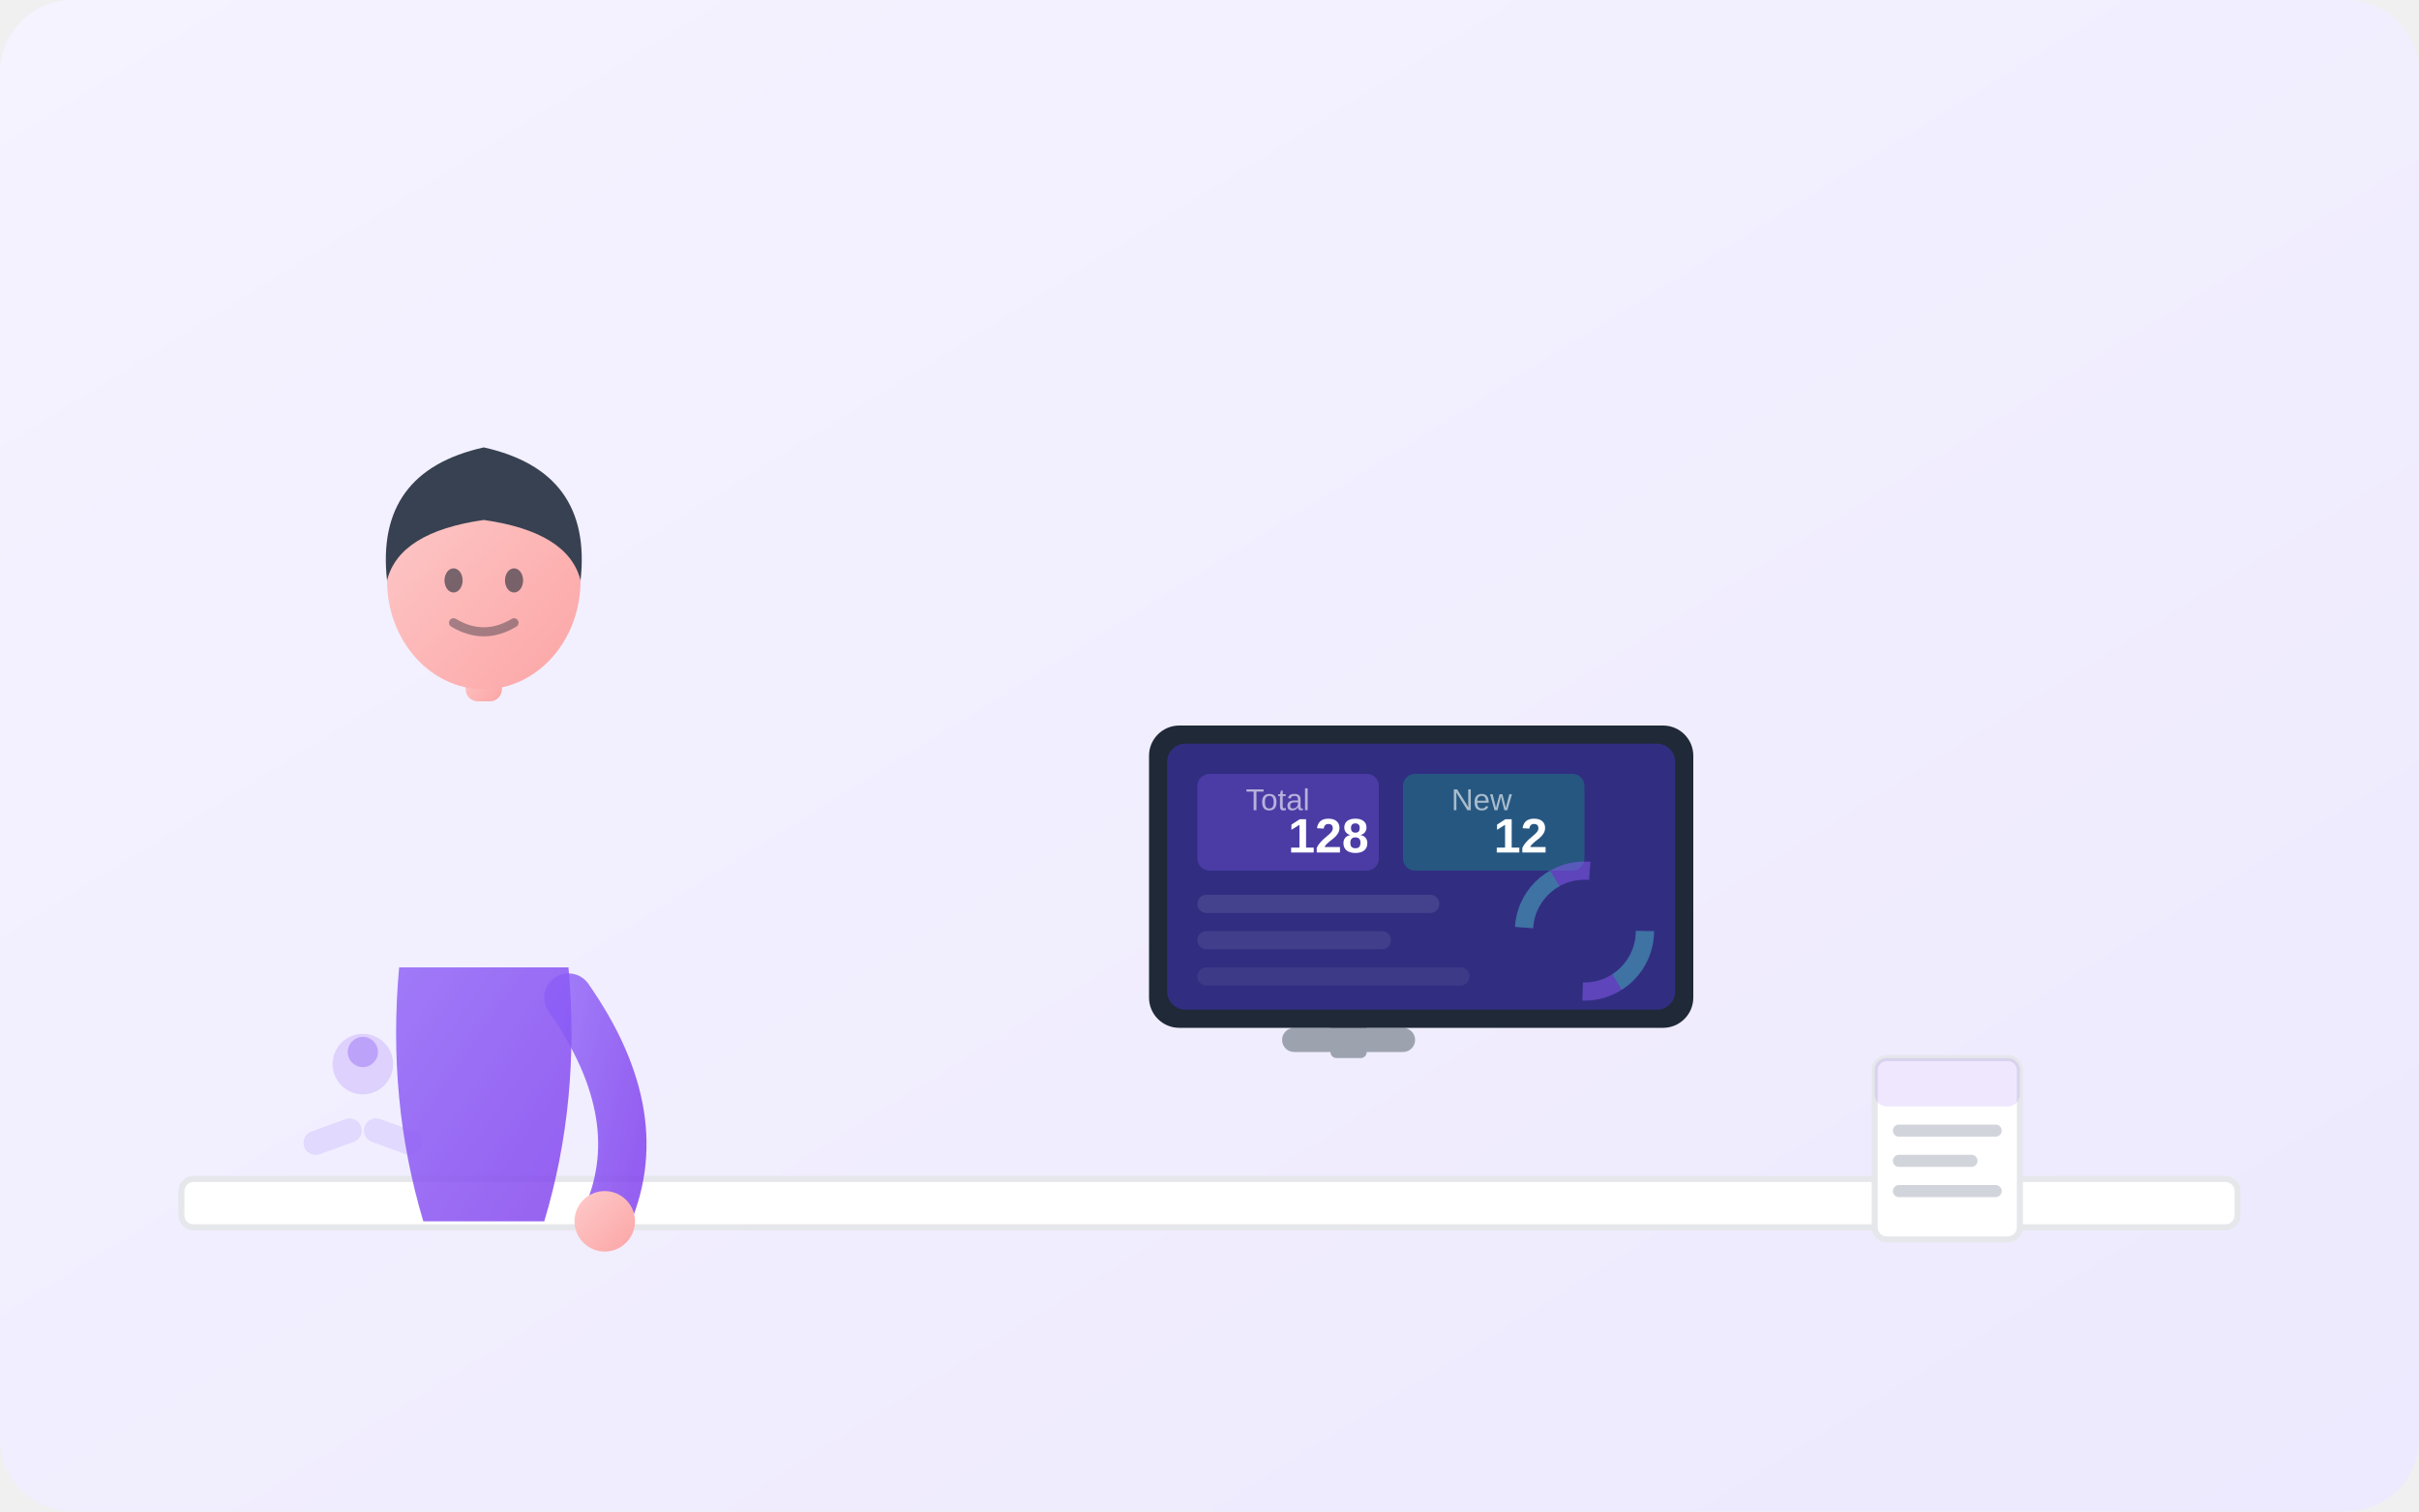
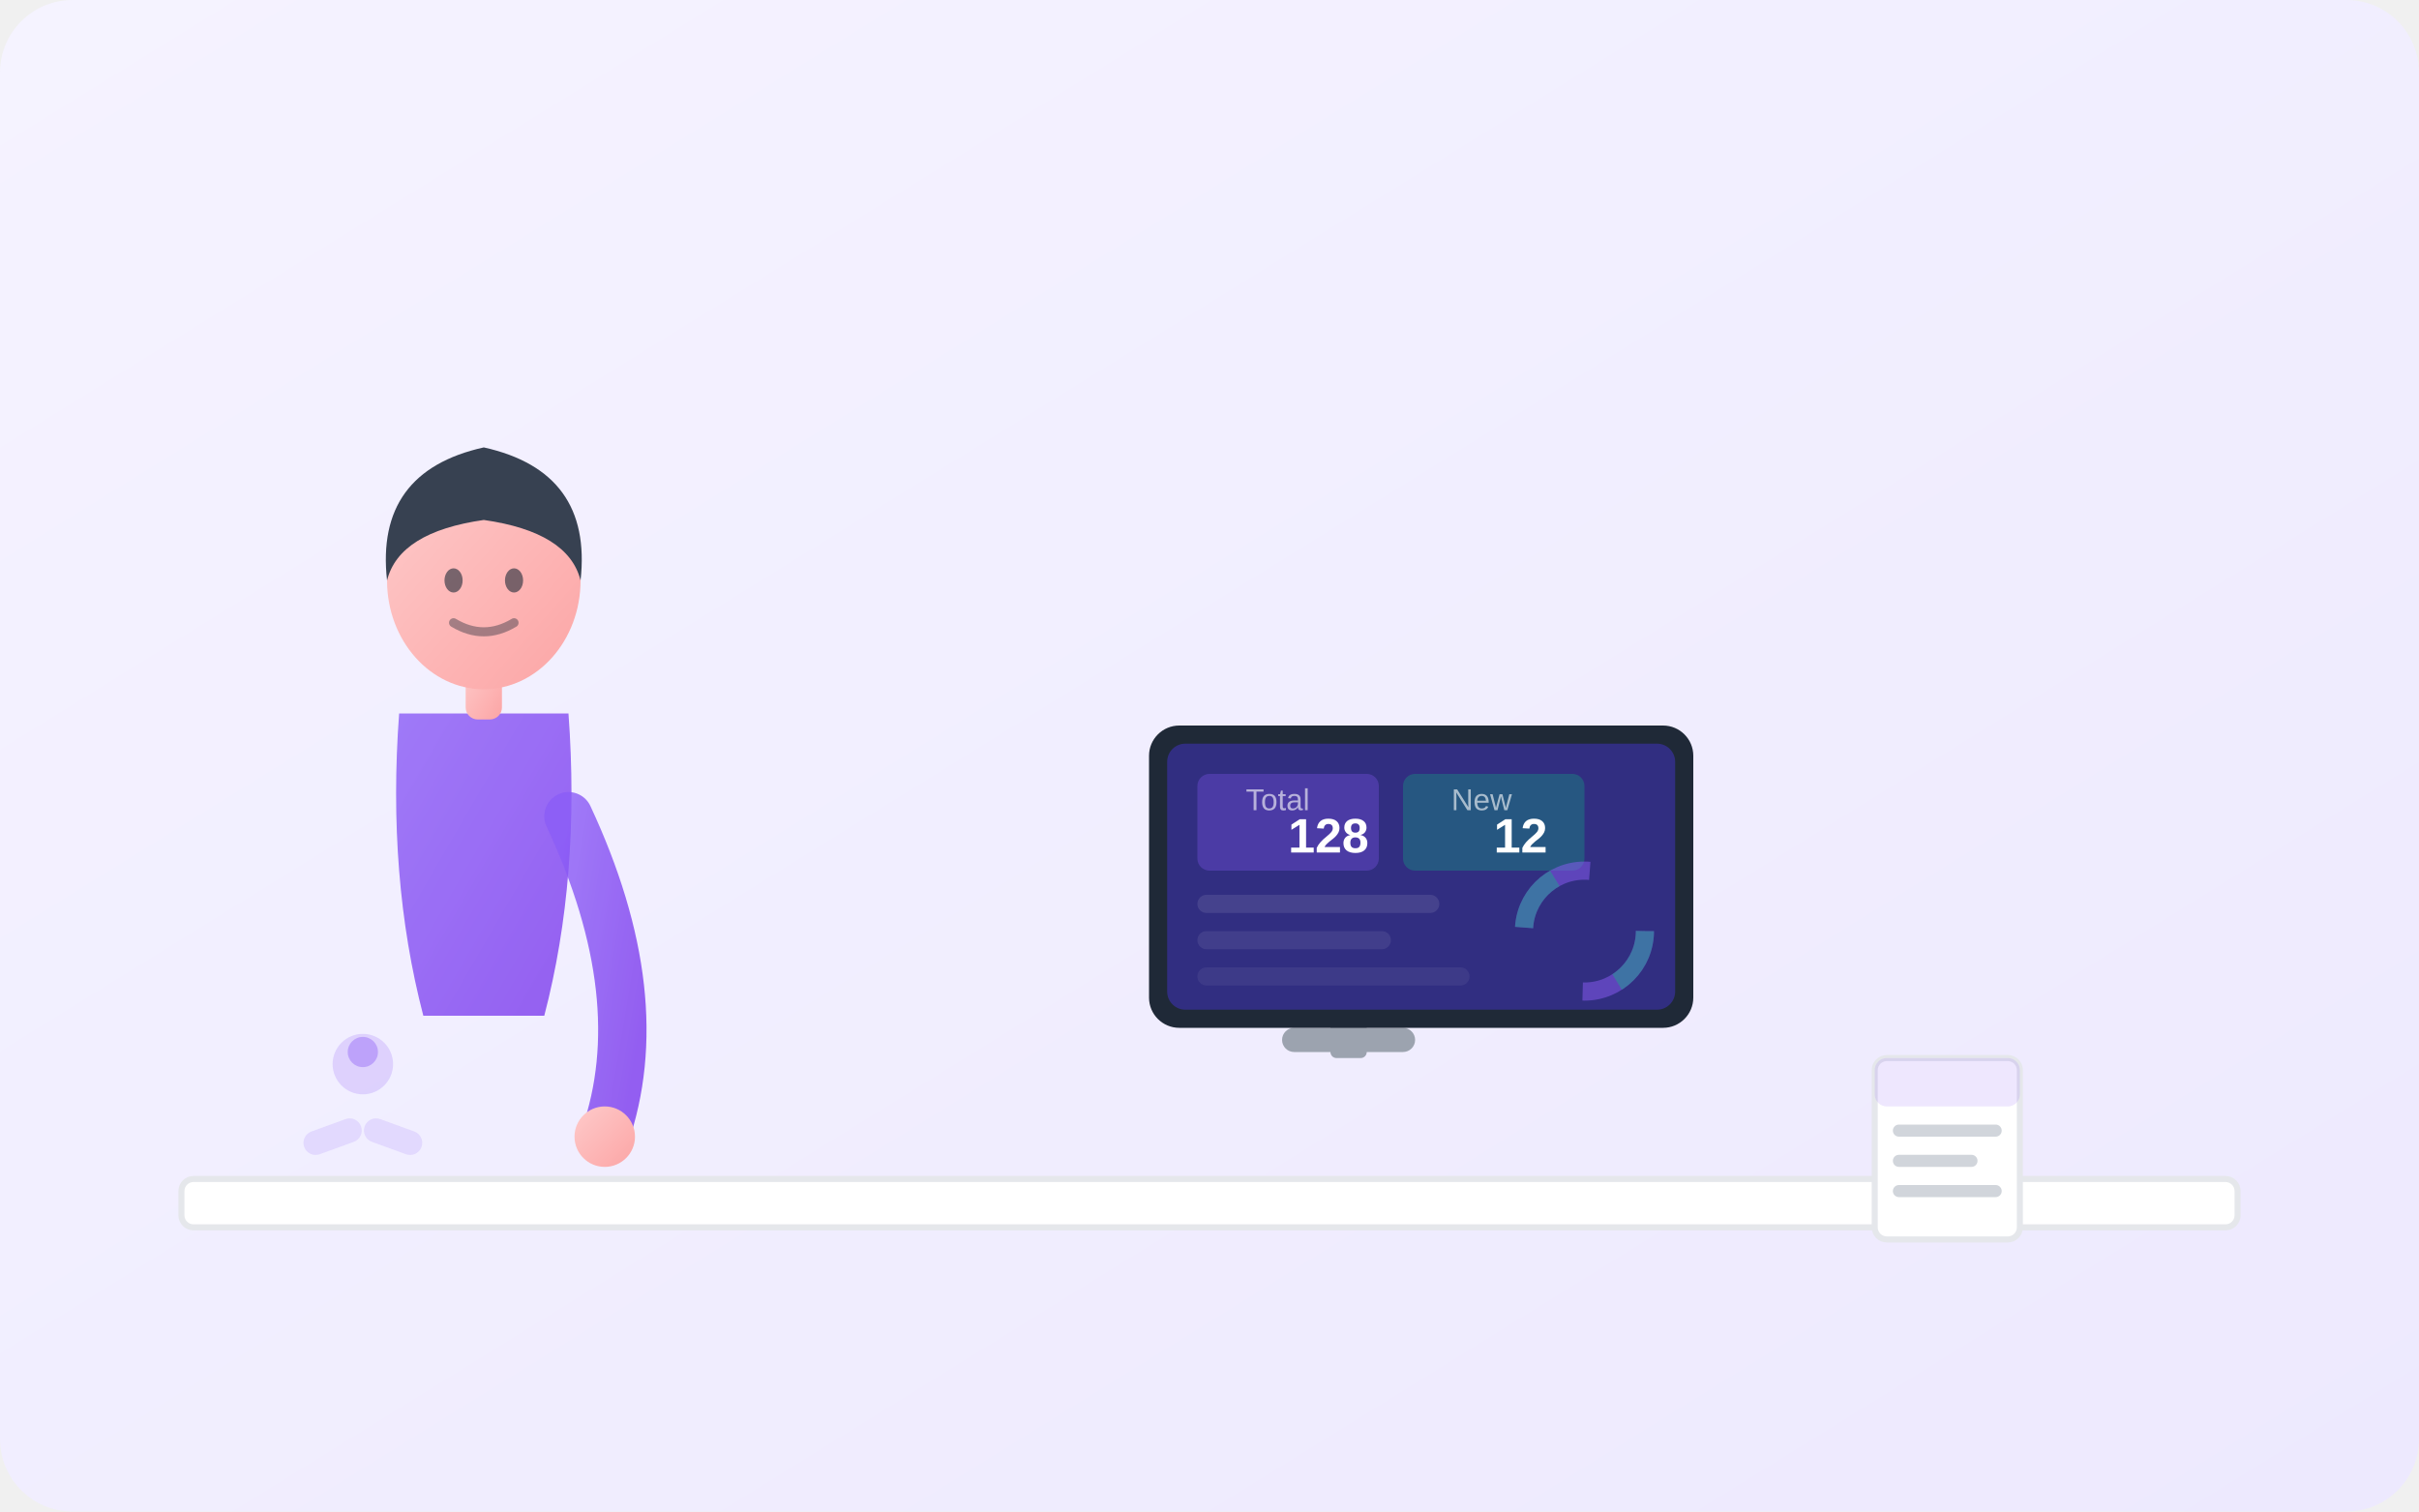
<svg xmlns="http://www.w3.org/2000/svg" viewBox="0 0 400 250" width="400" height="250">
  <defs>
    <linearGradient id="h2bg" x1="0%" y1="0%" x2="100%" y2="100%">
      <stop offset="0%" stop-color="#f5f3ff" />
      <stop offset="100%" stop-color="#ede9fe" />
    </linearGradient>
    <linearGradient id="h2g" x1="0%" y1="0%" x2="100%" y2="100%">
      <stop offset="0%" stop-color="#8b5cf6" />
      <stop offset="100%" stop-color="#7c3aed" />
    </linearGradient>
    <linearGradient id="h2sk" x1="0%" y1="0%" x2="100%" y2="100%">
      <stop offset="0%" stop-color="#fecaca" />
      <stop offset="100%" stop-color="#fca5a5" />
    </linearGradient>
  </defs>
  <rect width="400" height="250" fill="url(#h2bg)" rx="12" />
  <rect x="30" y="195" width="340" height="8" rx="2" fill="white" stroke="#e5e7eb" stroke-width="1" />
  <g transform="translate(80, 110)">
-     <path d="M-14 50 Q-16 72 -10 92 L10 92 Q16 72 14 50Z" fill="url(#h2g)" opacity="0.8" />
-     <rect x="-3" y="-2" width="6" height="8" rx="2" fill="url(#h2sk)" />
+     <path d="M-14 8 Q-16 35 -10 58 L10 58 Q16 35 14 8 Z" fill="url(#h2g)" opacity="0.8" />
+     <rect x="-3" y="-1" width="6" height="10" rx="2" fill="url(#h2sk)" />
    <ellipse cx="0" cy="-14" rx="16" ry="18" fill="url(#h2sk)" />
    <path d="M-16 -14 Q-18 -32 0 -36 Q18 -32 16 -14 Q14 -22 0 -24 Q-14 -22 -16 -14Z" fill="#374151" />
    <ellipse cx="-5" cy="-14" rx="1.5" ry="2" fill="#1f2937" opacity="0.6" />
    <ellipse cx="5" cy="-14" rx="1.5" ry="2" fill="#1f2937" opacity="0.6" />
    <path d="M-5 -7 Q0 -4 5 -7" fill="none" stroke="#1f2937" stroke-width="1.5" stroke-linecap="round" opacity="0.4" />
-     <path d="M14 55 Q28 75 20 92" fill="none" stroke="url(#h2g)" stroke-width="8" stroke-linecap="round" opacity="0.8" />
-     <circle cx="20" cy="92" r="5" fill="url(#h2sk)" />
+     <path d="M14 25 Q28 55 20 78" fill="none" stroke="url(#h2g)" stroke-width="8" stroke-linecap="round" opacity="0.8" />
+     <circle cx="20" cy="78" r="5" fill="url(#h2sk)" />
  </g>
  <g transform="translate(190, 120)">
    <rect x="30" y="45" width="6" height="10" rx="1" fill="#9ca3af" />
    <rect x="22" y="50" width="22" height="4" rx="2" fill="#9ca3af" />
    <rect x="0" y="0" width="90" height="50" rx="5" fill="#1f2937" />
    <rect x="3" y="3" width="84" height="44" rx="3" fill="#312e81" />
    <rect x="8" y="8" width="30" height="16" rx="2" fill="rgba(139,92,246,0.3)" />
    <text x="16" y="14" font-family="Arial" font-size="5" fill="rgba(255,255,255,0.6)">Total</text>
    <text x="23" y="21" font-family="Arial" font-size="8" fill="white" font-weight="600">128</text>
    <rect x="42" y="8" width="30" height="16" rx="2" fill="rgba(16,185,129,0.3)" />
    <text x="50" y="14" font-family="Arial" font-size="5" fill="rgba(255,255,255,0.6)">New</text>
    <text x="57" y="21" font-family="Arial" font-size="8" fill="white" font-weight="600">12</text>
    <rect x="8" y="28" width="40" height="3" rx="1.5" fill="rgba(255,255,255,0.1)" />
    <rect x="8" y="34" width="32" height="3" rx="1.5" fill="rgba(255,255,255,0.08)" />
    <rect x="8" y="40" width="45" height="3" rx="1.5" fill="rgba(255,255,255,0.06)" />
    <circle cx="72" cy="34" r="10" fill="none" stroke="#8b5cf6" stroke-width="3" stroke-dasharray="16 16" opacity="0.5" />
    <circle cx="72" cy="34" r="10" fill="none" stroke="#10b981" stroke-width="3" stroke-dasharray="10 22" opacity="0.4" />
  </g>
  <g transform="translate(310, 175)">
    <rect x="0" y="0" width="24" height="30" rx="2" fill="white" stroke="#e5e7eb" stroke-width="1" />
    <rect x="0" y="0" width="24" height="8" rx="2" fill="#8b5cf6" opacity="0.15" />
    <rect x="3" y="11" width="18" height="2" rx="1" fill="#d1d5db" />
    <rect x="3" y="16" width="14" height="2" rx="1" fill="#d1d5db" />
    <rect x="3" y="21" width="18" height="2" rx="1" fill="#d1d5db" />
  </g>
  <g transform="translate(50, 170)">
    <circle cx="10" cy="6" r="5" fill="#8b5cf6" opacity="0.2" />
    <circle cx="10" cy="4" r="2.5" fill="#8b5cf6" opacity="0.4" />
    <rect x="0" y="16" width="10" height="4" rx="2" transform="rotate(-20 5 18)" fill="#8b5cf6" opacity="0.15" />
    <rect x="10" y="16" width="10" height="4" rx="2" transform="rotate(20 15 18)" fill="#8b5cf6" opacity="0.15" />
  </g>
</svg>
